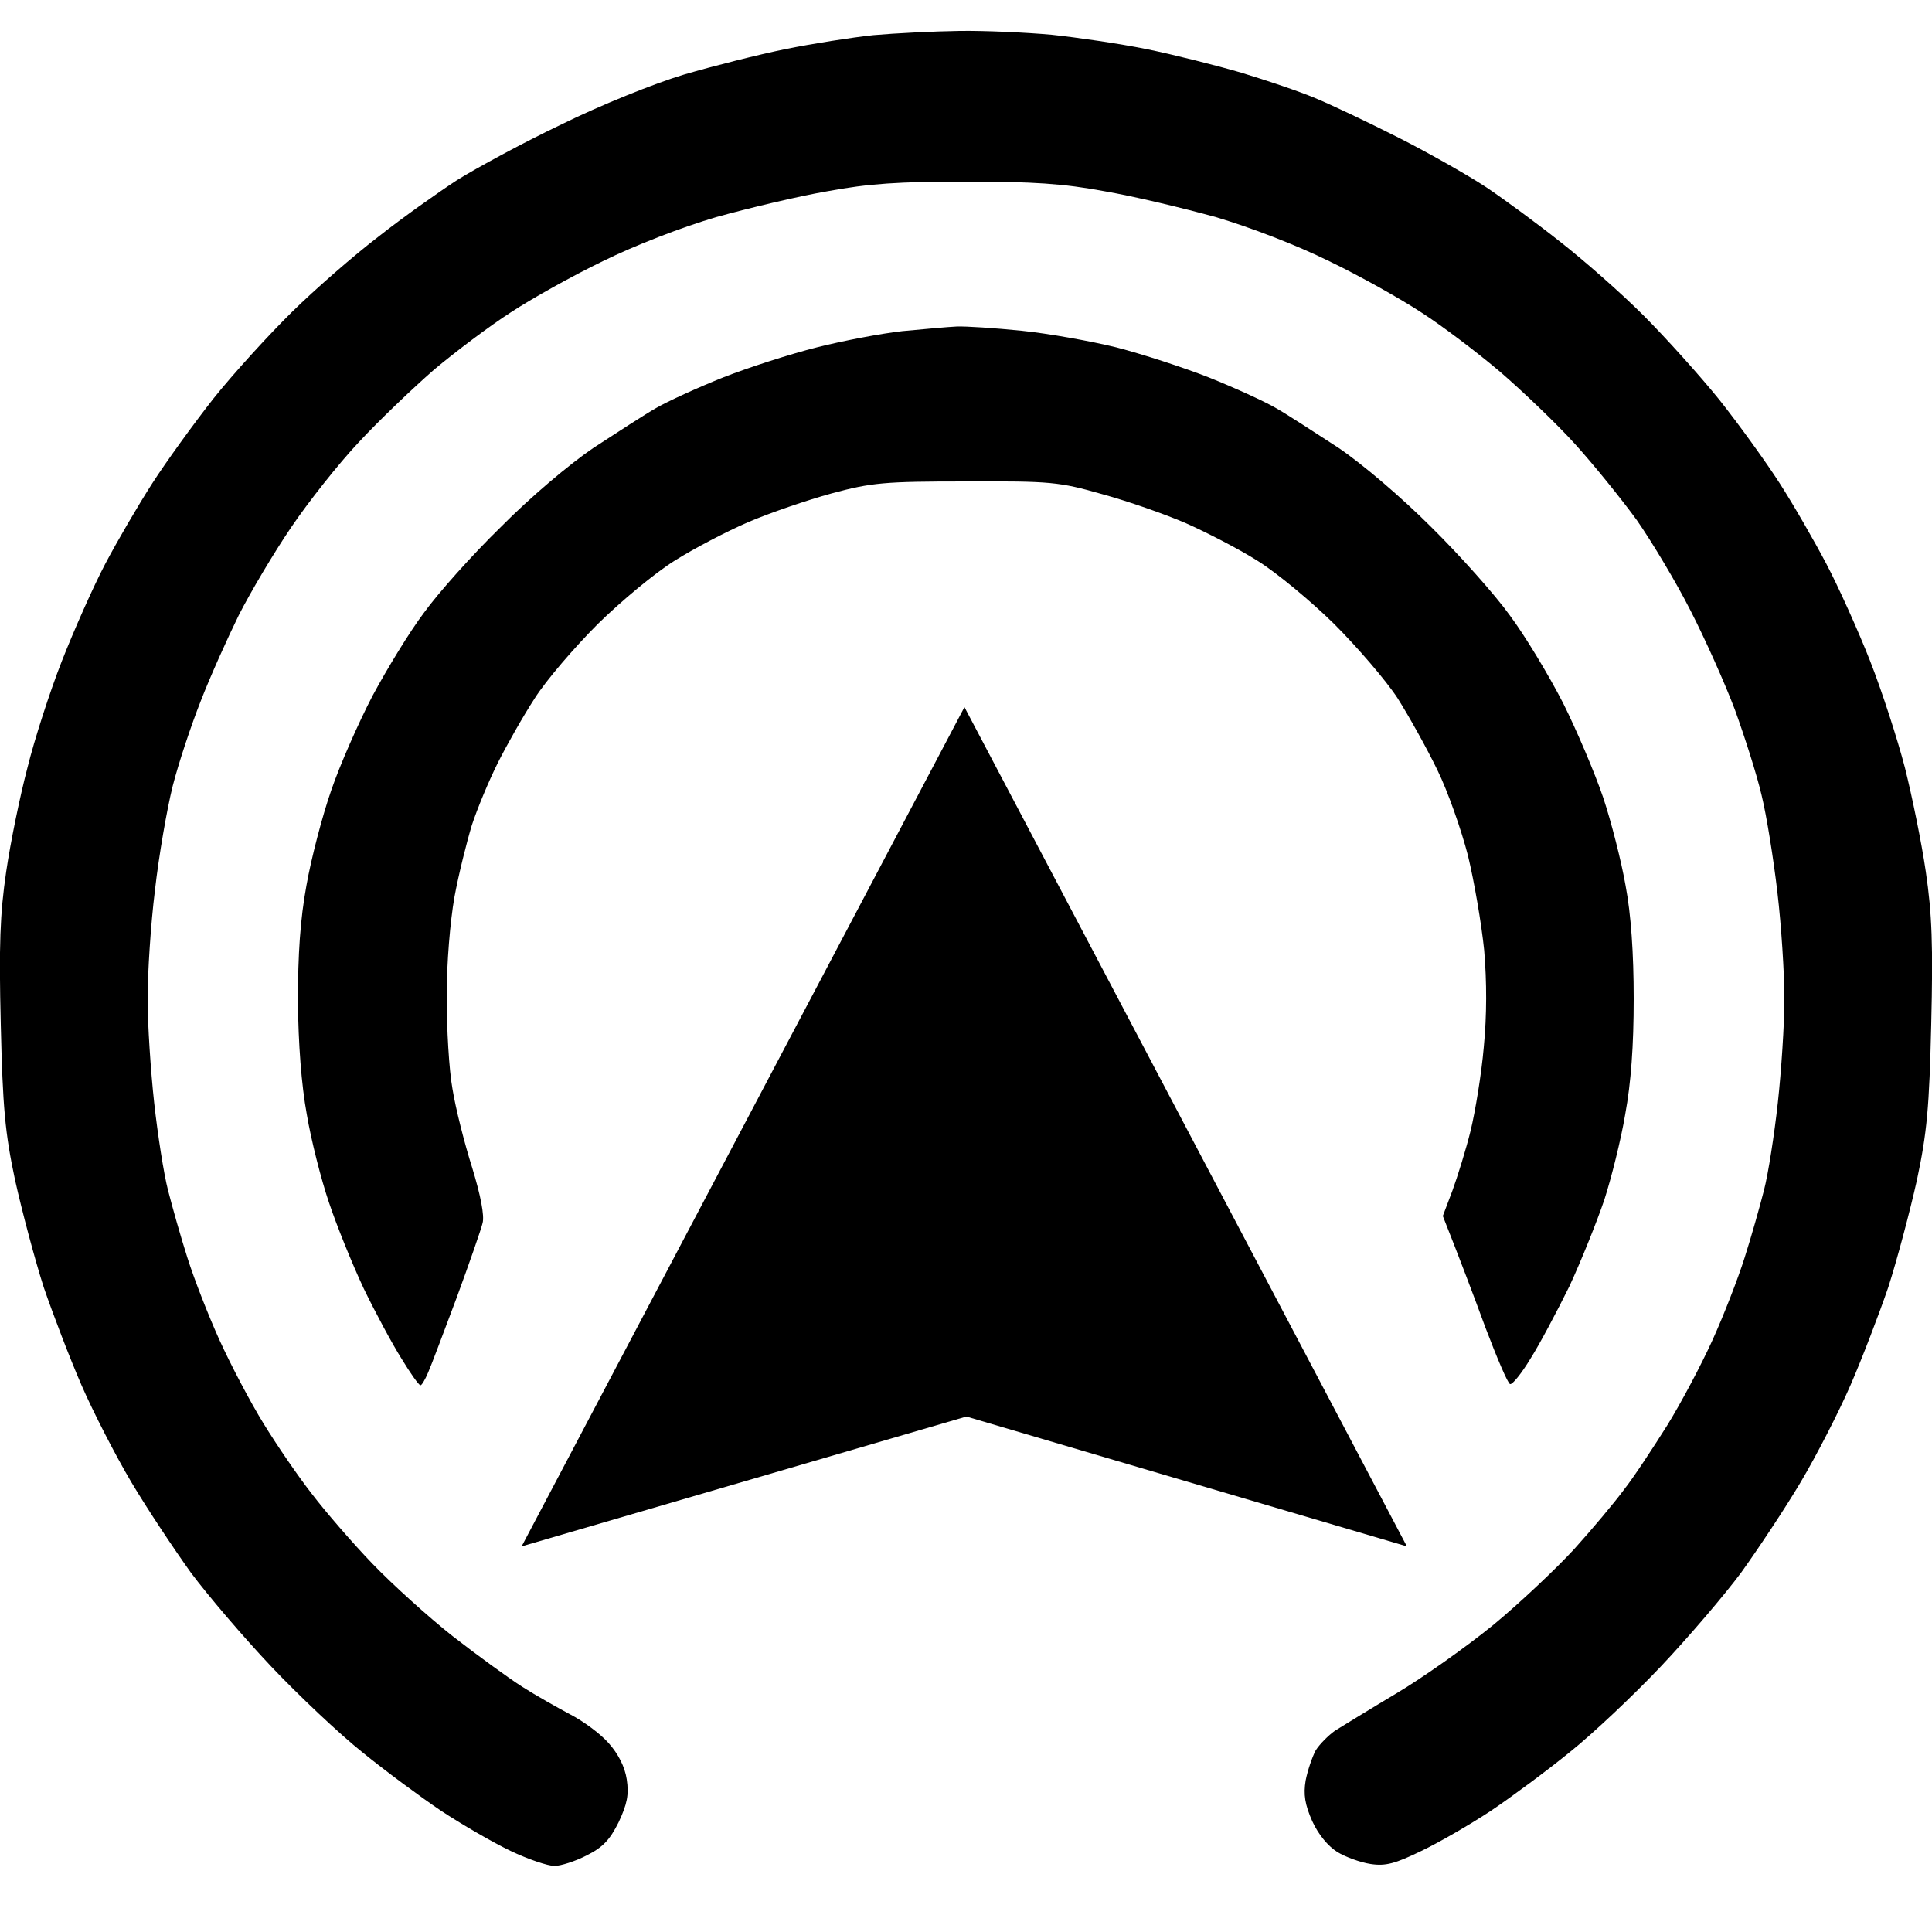
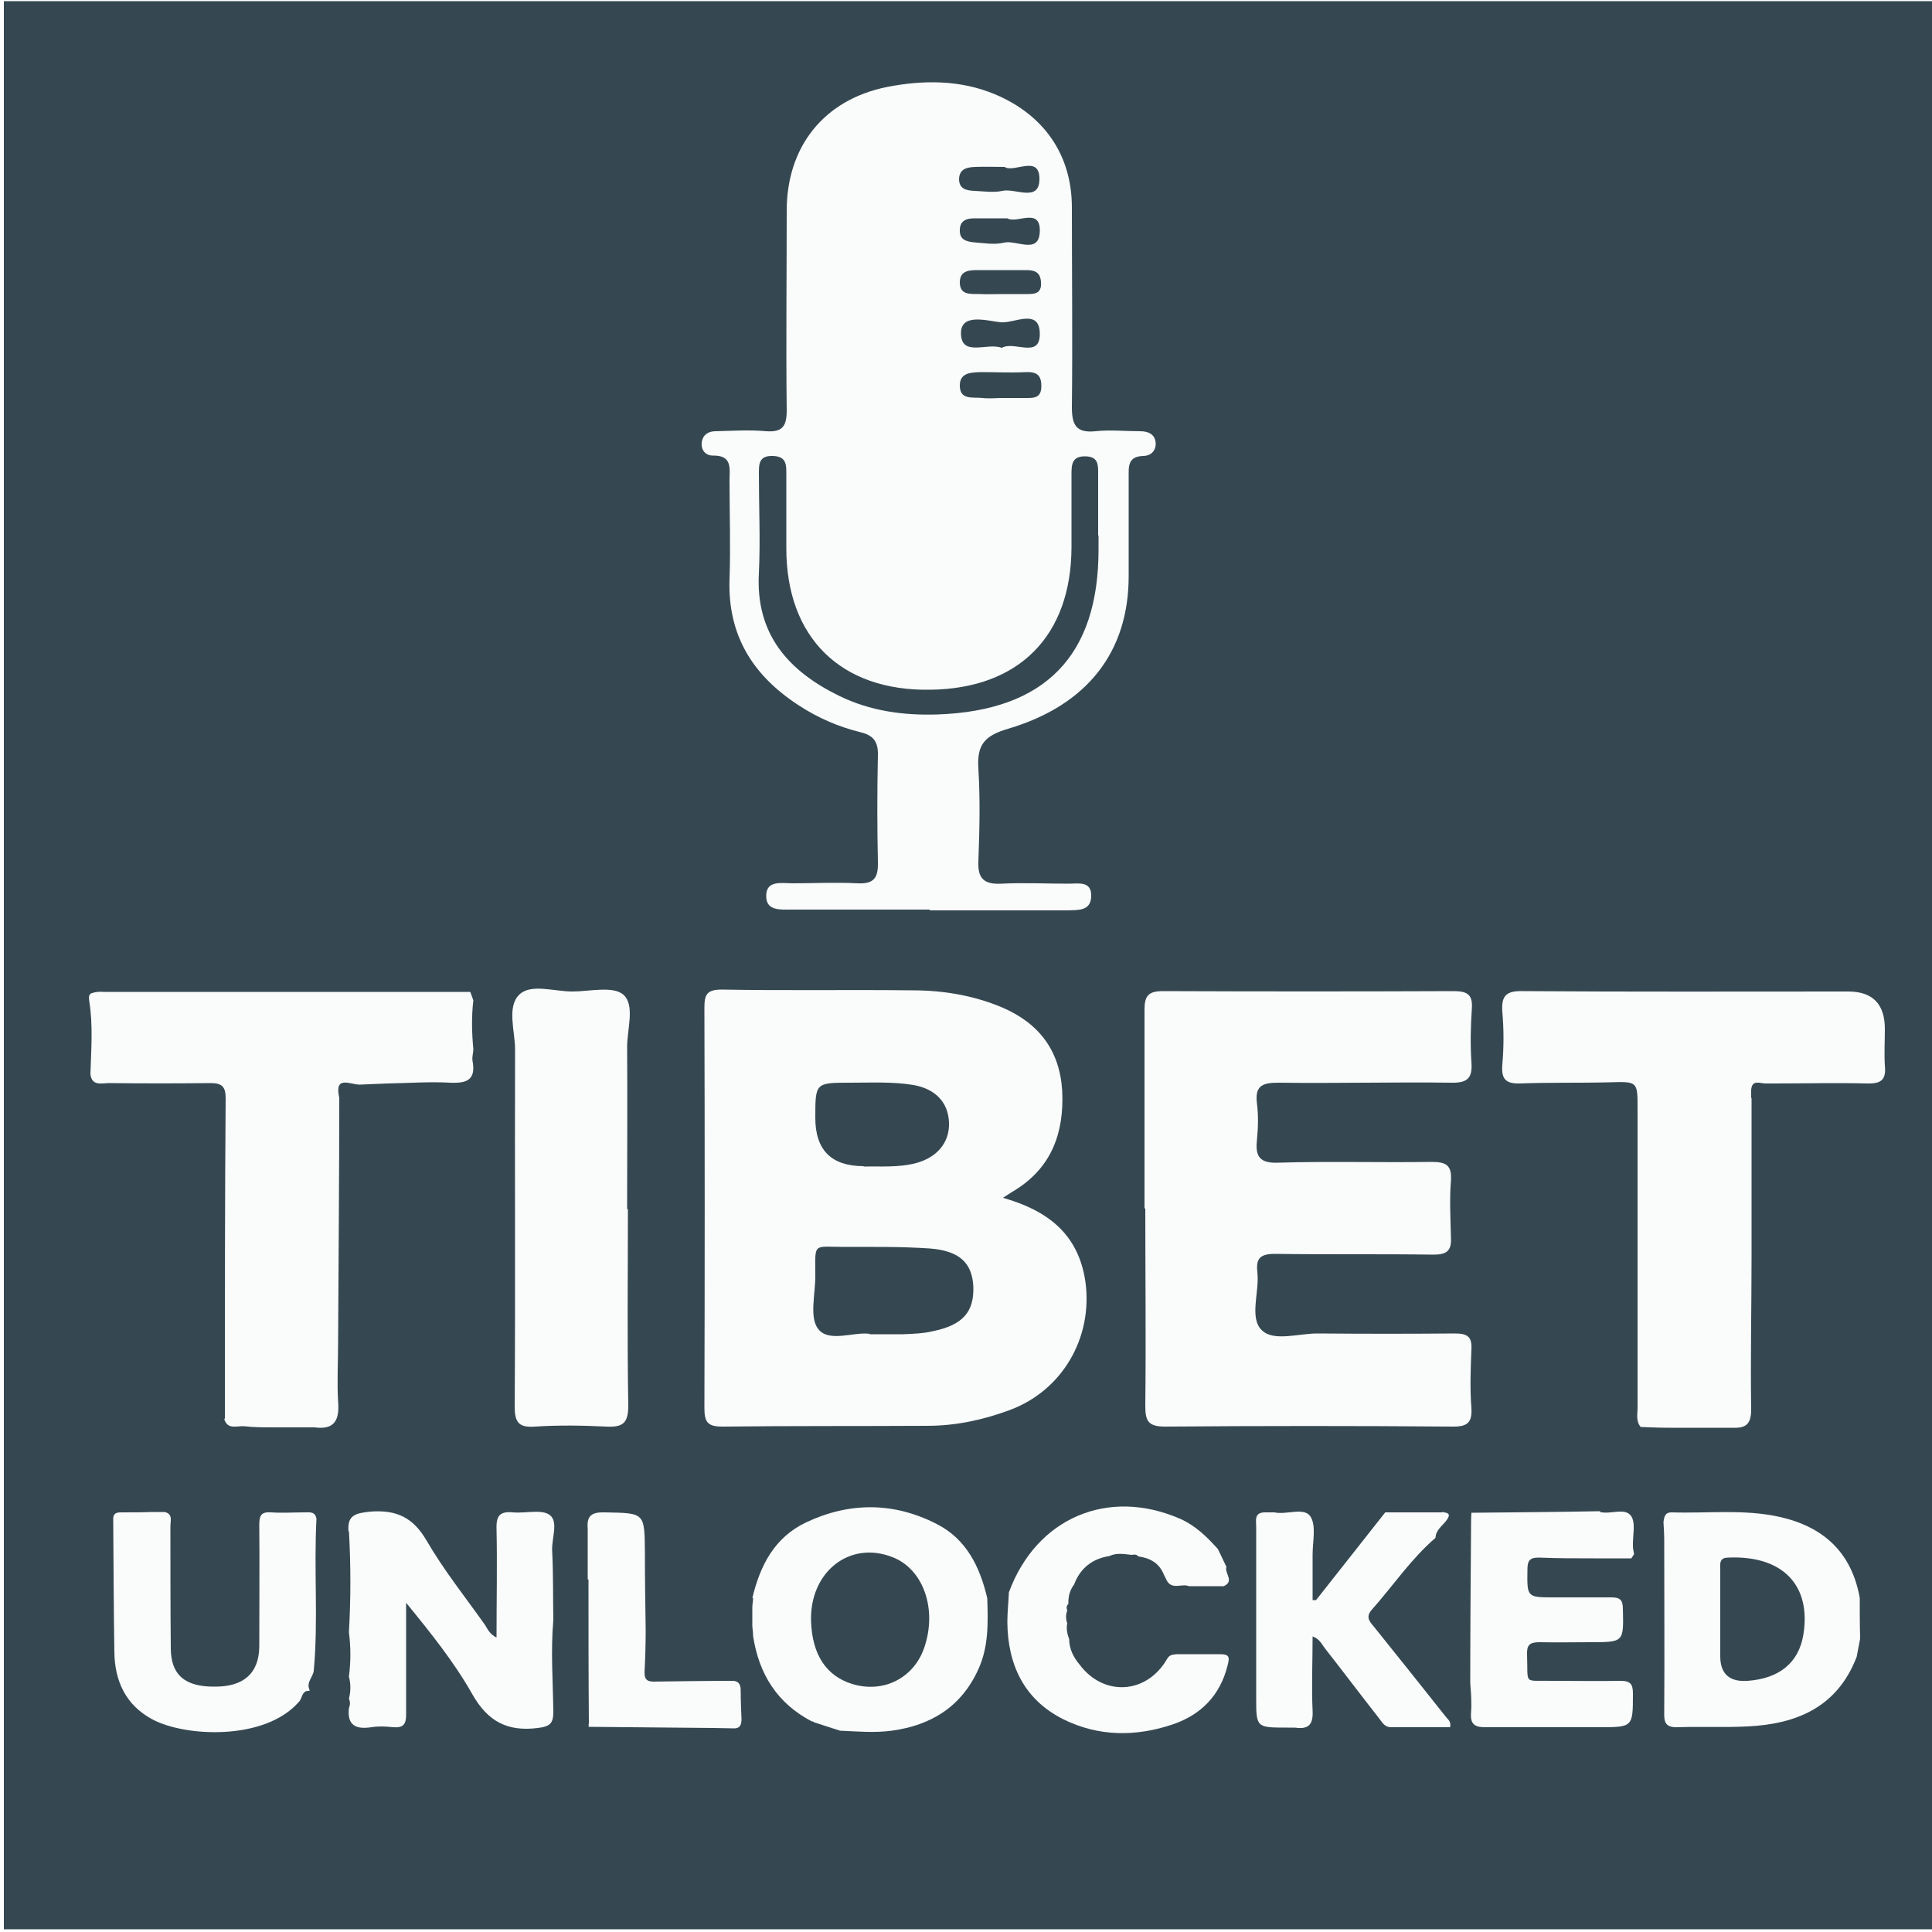
- <svg xmlns="http://www.w3.org/2000/svg" version="1.2" viewBox="0 0 500 500" width="500" height="500">
-   <style />
-   <path fill-rule="evenodd" d="m248.3 8c6.5-0.1 17.3 0.4 23.9 1 6.6 0.7 17.6 2.3 24.5 3.7 6.9 1.4 18 4.2 24.5 6.1 6.6 2 15.2 4.9 19.2 6.6 3.9 1.6 13.6 6.2 21.5 10.2 7.9 4 18.1 9.8 22.8 12.9 4.6 3.1 13.2 9.4 19.1 14.1 5.9 4.6 15.6 13.1 21.5 19 5.8 5.8 14.7 15.7 19.7 21.9 5 6.3 12 16 15.6 21.6 3.6 5.6 9 15 12.1 20.9 3.1 5.9 8.2 17.2 11.3 25.1 3.1 7.9 7.1 20.3 9 27.6 1.8 7.2 4.3 19.3 5.4 26.9 1.6 10.9 1.9 19 1.4 39.5-0.5 21.5-1.1 28.1-3.7 40.3-1.8 8.1-5.1 20.5-7.4 27.7-2.4 7-6.8 18.5-9.8 25.4-3 6.9-8.8 18.2-12.9 25.1-4.1 6.9-11.1 17.4-15.4 23.4-4.4 5.9-13.7 16.8-20.8 24.3-7.1 7.5-17.7 17.5-23.6 22.2-5.9 4.8-15.1 11.6-20.3 15.1-5.3 3.5-13.4 8.2-18 10.4-6.8 3.3-9.3 4-13.2 3.4-2.6-0.4-6.5-1.8-8.6-3.1-2.4-1.5-4.9-4.5-6.5-8-1.9-4.3-2.3-6.9-1.7-10.5 0.5-2.6 1.7-6.1 2.6-7.8 1-1.6 3.3-3.9 5-5.1 1.8-1.1 8.9-5.5 15.8-9.6 6.9-4.1 18.2-12.1 25.2-17.8 6.9-5.7 16.3-14.6 20.9-19.6 4.6-5.1 10.4-12 12.9-15.4 2.6-3.3 7.5-10.8 11.1-16.5 3.6-5.8 8.9-15.8 11.8-22.2 2.9-6.4 6.6-15.9 8.3-21.3 1.7-5.3 3.9-13.1 5-17.4 1.1-4.2 2.7-14.5 3.6-22.7 0.9-8.2 1.7-20.3 1.7-26.9 0-6.6-0.8-19-1.8-27.5-1-8.6-2.8-19.9-4.1-25.2-1.2-5.2-4.4-15.2-6.9-22.1-2.6-6.9-7.8-18.5-11.5-25.7-3.7-7.3-10-17.8-13.9-23.4-4-5.5-11.2-14.4-16-19.7-4.8-5.3-13.6-13.7-19.4-18.7-5.9-5-15-11.9-20.3-15.3-5.3-3.5-16-9.5-23.9-13.3-8.5-4.2-20.5-8.8-29.3-11.4-8.3-2.3-21.2-5.4-28.8-6.7-10.7-2-18.6-2.5-36-2.5-17.2 0-25.1 0.5-35.8 2.5-7.6 1.3-20.5 4.4-28.8 6.7-8.8 2.6-20.8 7.2-29.3 11.4-7.9 3.8-18.6 9.8-23.9 13.3-5.3 3.4-14.2 10.1-19.8 14.8-5.5 4.8-14.3 13.2-19.4 18.7-5.2 5.5-13.1 15.5-17.5 22-4.5 6.6-10.6 16.9-13.6 22.8-2.9 5.9-7.4 15.9-9.8 22.1-2.5 6.3-5.8 16.2-7.3 22.1-1.5 6-3.6 18.1-4.6 27-1.1 8.8-1.9 21.5-1.9 28.1 0 6.6 0.8 18.7 1.7 26.9 0.9 8.2 2.5 18.5 3.6 22.7 1.1 4.3 3.3 12.1 5 17.4 1.7 5.4 5.4 14.9 8.3 21.3 2.9 6.4 8 16.1 11.4 21.6 3.3 5.4 8.9 13.6 12.5 18.2 3.5 4.6 10.6 12.8 15.7 18.1 5.2 5.4 14.5 13.8 20.7 18.7 6.3 4.9 14.4 10.8 18 13.1 3.6 2.3 9.3 5.5 12.5 7.2 3.3 1.7 7.8 5 9.9 7.4 2.5 2.8 4.2 6.1 4.7 9.4 0.6 4 0.1 6.4-2.1 11.1-2.3 4.6-4.1 6.5-8.3 8.6-2.9 1.5-6.7 2.7-8.3 2.7-1.7 0-6.8-1.7-11.4-3.9-4.6-2.2-12.7-6.9-18-10.4-5.2-3.5-14.4-10.3-20.3-15.1-5.9-4.7-16.5-14.7-23.6-22.2-7.1-7.5-16.4-18.4-20.8-24.3-4.3-6-11.3-16.5-15.4-23.4-4.1-6.9-9.9-18.2-12.9-25.1-3-6.9-7.4-18.4-9.8-25.4-2.3-7.2-5.6-19.6-7.4-27.7-2.6-12.2-3.2-18.8-3.7-40.3-0.5-20.5-0.2-28.6 1.4-39.5 1.1-7.6 3.6-19.7 5.5-26.9 1.8-7.3 5.8-19.7 8.9-27.6 3.1-7.9 8.1-19.2 11.2-25.1 3.1-5.9 8.6-15.3 12.2-20.9 3.6-5.6 10.7-15.4 15.8-21.9 5.1-6.4 14.3-16.5 20.4-22.5 6-5.9 16.1-14.7 22.4-19.5 6.2-4.9 15.4-11.4 20.3-14.6 5-3.1 17.1-9.7 27-14.4 9.9-4.9 24-10.6 31.7-12.9 7.5-2.2 19.4-5.2 26.3-6.6 6.9-1.4 17.1-3 22.7-3.6 5.6-0.5 15.6-1 22.3-1.1zm-0.7 76.5c2.3-0.1 9.9 0.4 16.8 1.1 6.9 0.7 18 2.7 24.5 4.3 6.6 1.7 17.4 5.2 24 7.8 6.5 2.6 14.4 6.2 17.3 7.9 3 1.7 10.2 6.4 16.2 10.3 6.2 4.2 16.3 12.8 24 20.5 7.3 7.2 16.5 17.5 20.3 22.8 3.9 5.2 10.1 15.5 13.8 22.7 3.6 7.2 8.3 18.3 10.4 24.5 2.1 6.3 4.7 16.5 5.8 22.8 1.4 7.4 2.1 17.5 2.1 29.3 0 12.1-0.7 21.8-2.2 29.9-1.1 6.6-3.6 16.5-5.4 22.1-1.9 5.6-5.9 15.6-9 22.3-3.2 6.5-7.7 15-10.1 18.8-2.3 3.8-4.7 6.8-5.3 6.6-0.6-0.2-3.4-6.8-6.4-14.7-2.9-7.9-6.6-17.7-11-28.8l2.5-6.6c1.3-3.6 3.5-10.6 4.7-15.5 1.2-5 2.8-14.6 3.4-21.6 0.8-8.3 0.8-16.8 0.1-25.1-0.7-6.9-2.6-17.9-4.2-24.5-1.7-6.6-5.2-16.6-7.9-22.1-2.7-5.6-7.4-14-10.3-18.6-3-4.6-10.4-13.2-16.4-19.2-6-5.9-14.9-13.3-19.9-16.4-4.9-3.1-13.3-7.4-18.5-9.7-5.3-2.3-15-5.7-21.6-7.5-11.2-3.2-13.3-3.4-35.4-3.3-21.1 0-24.3 0.3-34.7 3.1-6.2 1.7-15.9 5-21.5 7.4-5.6 2.4-14.2 6.9-19.1 10-5 3.1-13.9 10.5-19.9 16.4-6 6-13.4 14.6-16.3 19.2-3 4.6-7.3 12.2-9.6 16.8-2.3 4.6-5.3 11.8-6.7 16.1-1.3 4.3-3.4 12.6-4.5 18.6-1.1 6.3-2 16.9-2 25.7 0 8.2 0.6 19 1.5 23.9 0.8 5 3.1 14.1 5.1 20.4 2.2 7.2 3.2 12.4 2.7 14.3-0.4 1.7-3.4 10.3-6.7 19.3-3.3 8.8-6.6 17.6-7.4 19.4-0.8 1.9-1.7 3.4-2 3.3-0.4 0-2.6-3.1-4.9-6.9-2.4-3.8-6.8-12-9.8-18.2-3-6.4-7-16.3-9-22.3-2-5.9-4.6-16.1-5.7-22.7-1.4-7.6-2.2-18.3-2.3-29.3 0-12.1 0.6-21.2 2.2-29.9 1.2-6.9 4.1-18 6.4-24.6 2.2-6.5 7.1-17.6 10.7-24.5 3.7-6.9 9.6-16.6 13.3-21.5 3.6-5 12.5-15 19.9-22.2 7.6-7.7 17.8-16.3 24-20.5 6-3.9 13.2-8.6 16.2-10.3 2.9-1.7 10.8-5.3 17.3-7.9 6.6-2.6 17.5-6.1 24.3-7.8 6.7-1.7 16.7-3.6 22.1-4.2 5.4-0.5 11.8-1.1 14.1-1.2z" />
-   <path d="m249.6 183l114.5 217.2-114-33.6-115.1 33.6z" />
+ <svg xmlns="http://www.w3.org/2000/svg" version="1.1" viewBox="0 0 500 500">
+   <defs>
+     <style>
+       .cls-1 {
+         fill: #354852;
+       }
+ 
+       .cls-2 {
+         fill: #fafbfb;
+       }
+     </style>
+   </defs>
+   <g>
+     <g id="Layer_1">
+       <rect class="cls-1" x="1" y=".3" width="499" height="499" />
+       <g>
+         <path class="cls-2" d="M90.2,396.4c-.4-4.3,1.8-4.8,5.7-5.2,6.7-.5,11,1.5,14.5,7.5,4.4,7.6,10,14.6,15.1,21.8.7,1.1,1.2,2.4,3,3.3,0-9.6.2-18.9,0-28.2-.1-3.5,1-4.5,4.3-4.2,3.2.3,7.4-.9,9.5.7,2.3,1.8.4,6.1.6,9.3.3,6,.2,11.9.3,17.9-.7,7.9-.1,15.7,0,23.6,0,3-.7,3.9-4,4.3-7.9,1-13-1.7-17-8.8-4.7-8.3-10.8-15.9-17.1-23.6,0,3.8,0,7.7,0,11.5,0,5.8,0,11.7,0,17.5,0,2.5-.8,3.4-3.3,3.2-1.9-.2-3.8-.3-5.7,0-3.9.6-6.3-.4-5.8-4.9.3-.8.4-1.6,0-2.5.5-1.9.5-3.8,0-5.7.5-3.8.5-7.6,0-11.5.5-8.7.5-17.4,0-26.2Z" />
+         <path class="cls-2" d="M194.7,413.6c2-8.4,5.7-15.7,13.9-19.6,11.2-5.3,22.7-5.3,33.8.4,7.7,3.9,11.2,11.1,13.1,19.2.2,6.2.4,12.5-2.3,18.4-4.4,9.7-12.2,14.5-22.4,15.9-4.5.6-8.9.2-13.4,0-2.3-.7-4.6-1.5-6.8-2.2l-.2-.2s-.3,0-.3,0c-9-4.7-13.7-12.3-15.2-22.1,0-.8-.1-1.6-.2-2.5,0-1.6,0-3.3,0-4.9,0-.8.2-1.6.2-2.5ZM209.9,419.6c.3,8.6,3.9,14.1,10.6,16.2,8.1,2.5,16-1.5,18.7-9.4,3.4-9.9-.2-20.3-8.2-23.4-11.1-4.4-21.5,3.8-21.1,16.6Z" />
+         <path class="cls-2" d="M430.5,393.9c.2-1.2.3-2.5,2.1-2.5,9.4.3,18.8-.9,28.1,1.2,11.4,2.6,18.5,9.3,20.6,20.9,0,3.5,0,7.1.1,10.6-.3,1.6-.6,3.1-.9,4.7-5,13-15.5,17.4-28.3,18-6,.3-12,0-18,.2-3,.1-3.6-1.1-3.5-3.8.1-14.8,0-29.7,0-44.5,0-1.6-.1-3.3-.2-4.9ZM445.2,419.2c0,3.1,0,6.3,0,9.4q0,6.9,7.1,6.4c8.2-.6,13.2-4.7,14.4-11.9,2.1-12.8-5.3-20.6-19.4-20-2,0-2.2,1.1-2.1,2.6,0,4.5,0,9,0,13.5Z" />
+         <path class="cls-2" d="M29.3,392.9c.1-1.5,1.2-1.5,2.3-1.5,2.6,0,5.1,0,7.7-.1,1.1,0,2.2,0,3.3,0,2.2.5,1.5,2.3,1.5,3.7,0,10.5,0,21,.1,31.5,0,7,3.7,10.1,11.5,10,7.4,0,11.3-3.5,11.4-10.3,0-10.5.1-21,0-31.5,0-2.4.4-3.5,3.1-3.3,2.8.2,5.7,0,8.6,0,1.3,0,2.8-.3,3.1,1.7-.7,13.1.5,26.2-.7,39.3-.2,1.6-2,3-1.1,4.9v.3c-2.1-.2-1.8,2-2.8,2.9-8.9,10.1-29.6,9-38,4.4-6.8-3.7-9.6-9.9-9.7-17.3-.2-11.6-.2-23.2-.3-34.7Z" />
+         <path class="cls-2" d="M278.1,409.9c-1.2,1.5-1.7,3.3-1.6,5.2-.6.5-.5,1.1-.3,1.7-.4,1.1-.4,2.2,0,3.3-.3,1.4,0,2.8.5,4.1,0,2.5,1.1,4.7,2.7,6.6,6.2,8.3,17.3,7.7,22.6-1.4.7-1.3,1.7-1.2,2.7-1.3,3.7,0,7.4,0,11,0,2.4,0,2.6.7,2,2.9-1.9,7.7-6.8,12.7-14,15.2-9.6,3.3-19.4,3.3-28.6-1.3-10.1-5.1-14.3-14.1-14.4-25.1,0-2.6.3-5.2.4-7.7,7.1-19.3,25.7-27.2,44.4-19,4,1.8,6.9,4.7,9.7,7.8.7,1.5,1.5,3.1,2.2,4.6-.6,1.6,2.2,3.7-.7,5-3,0-6,0-9,0-1.9-.8-4.6,1.2-5.9-1.8l-.6-1.2c-1.2-3-3.6-4.3-6.6-4.7-.5-.6-1.1-.5-1.7-.4-2-.2-3.9-.6-5.8.3-4.4.7-7.5,3.1-9.1,7.3Z" />
+         <path class="cls-2" d="M414.1,391.3c2.7.7,6.4-1.2,8,1,1.3,1.8.4,5.2.5,7.9,0,.7.2,1.3.3,2-.2.4-.5.7-.7,1.1-3.2,0-6.4,0-9.7,0-4.8,0-9.5,0-14.3-.2-2.4,0-2.9.9-2.9,3.1-.1,7.2-.2,7.2,7,7.2,4.9,0,9.8,0,14.7,0,2.3,0,3,.7,3,3,.2,8.6.3,8.6-8.5,8.6-4.4,0-8.7.1-13.1,0-2.5,0-3.3.7-3.2,3.2.3,8.1-1.1,6.6,6.6,6.8,5.9,0,11.7.1,17.6,0,2.6,0,3.2.9,3.2,3.3,0,8.7,0,8.7-8.8,8.7-9.8,0-19.6,0-29.4,0-2.8,0-3.9-.8-3.7-3.7.2-2.6,0-5.2-.2-7.7,0-13.2.1-26.4.2-39.6,0-1.5,0-3,.1-4.5,11.1-.1,22.2-.2,33.3-.4Z" />
+         <path class="cls-2" d="M373.2,391.3c1.3.2,2.5.3,1.2,2.1-1.1,1.5-2.8,2.5-2.9,4.6-6.3,5.4-10.9,12.3-16.4,18.5-1.7,1.9-.8,3,.4,4.4,6.2,7.7,12.4,15.5,18.6,23.3.5.7,1.5,1.2,1.2,2.8-5,0-10.1,0-15.3,0-1.7,0-2.3-1.3-3.1-2.3-4.7-6-9.3-12.1-14-18.1-.8-1-1.3-2.4-3.2-3.1,0,6.6-.3,12.9,0,19.2.2,3.8-1.2,4.9-4.6,4.4-.7,0-1.4,0-2,0-8,0-8,0-8-7.8,0-14.7,0-29.4,0-44.1,0-1.7-.6-3.8,2.3-3.8.8,0,1.6,0,2.4,0,3.2.7,7.6-1.4,9.3,1,1.6,2.4.6,6.5.6,9.9,0,3.9,0,7.9,0,11.8.3,0,.6,0,.9,0,6-7.6,11.9-15.1,17.9-22.7.8,0,1.6,0,2.4,0,4.1,0,8.2,0,12.3,0Z" />
+         <path class="cls-2" d="M152.1,408.7c0-4.1,0-8.2,0-12.3,0-.3,0-.5,0-.8-.3-3.3,1-4.3,4.4-4.2,10.4.2,10.3,0,10.4,10.4,0,6.7.1,13.3.2,20,0,3.7-.1,7.3-.3,11,0,1.8.6,2.4,2.4,2.4,6.9-.1,13.8-.2,20.7-.2,1.8.3,1.8,1.6,1.8,3,0,2.3.1,4.5.2,6.8,0,1.3-.2,2.5-1.9,2.5-1.8,0-3.5-.1-5.3-.1-10.8-.1-21.6-.2-32.4-.3.1-.2.1-.4,0-.6,0,0,.1-.2.1-.2v-.2c-.1-12.4-.1-24.7-.1-37.1Z" />
+       </g>
+       <path class="cls-2" d="M259.6,310c11.6,3.3,19.5,9.4,21.3,21.7,2,14.5-6,28.3-19.8,33.3-6.8,2.5-13.8,4-21.1,4-17.7.1-35.4,0-53.1.2-3.8,0-4.6-1.2-4.6-4.8.1-34.5.1-69,0-103.5,0-3.4.5-4.8,4.5-4.8,16.5.3,32.9,0,49.4.2,7.9,0,15.7,1.3,23.1,4.4,9.6,4.1,15,11.2,15.6,21.7.5,10.7-2.7,19.7-12.2,25.6-.9.5-1.7,1.1-3,1.9ZM225.1,345.3c3.3,0,6,0,8.6,0,2.6-.1,5.3-.2,7.8-.8,7.7-1.6,10.6-5,10.4-11.5-.3-6.1-3.5-9.3-11.3-9.9-7.3-.5-14.7-.4-22.1-.4-8.3,0-7.5-1.3-7.5,7.6,0,4.7-1.6,10.8.8,13.7,2.8,3.5,9.2.6,13.3,1.2ZM223.5,301.9c4.5-.1,9.1.3,13.6-.9,5.5-1.5,8.7-5.4,8.5-10.5-.2-5.2-3.5-8.7-9.2-9.7-5.4-.9-10.8-.6-16.3-.6-9.1,0-9.1,0-9.1,9.1q0,12.5,12.5,12.5Z" />
+       <path class="cls-2" d="M296.2,312.8c0-17.2,0-34.3,0-51.5,0-3.6,1-4.8,4.8-4.8,25.1.1,50.2.1,75.2,0,3.7,0,5,1,4.7,4.7-.3,4.5-.4,9.1-.1,13.7.3,4-.9,5.4-5.2,5.3-14.9-.2-29.8.2-44.7,0-4.1,0-6.2.7-5.6,5.4.4,3.1.3,6.3,0,9.4-.5,4.4.8,6.1,5.6,5.9,13.1-.4,26.3,0,39.5-.2,3.7,0,5.4.7,5.1,4.9-.4,4.9-.1,9.8,0,14.7.2,3.4-1.1,4.4-4.5,4.4-13.7-.2-27.4,0-41-.2-3.8,0-5,1.1-4.6,4.7.6,5.2-2.2,11.9,1.2,15.1,3.1,3,9.7.7,14.7.8,11.7.1,23.5.1,35.2,0,3.2,0,4.5.8,4.3,4.1-.2,5.1-.4,10.2,0,15.2.2,3.6-.9,4.8-4.6,4.8-24.9-.2-49.8-.2-74.7,0-4.5,0-5.1-1.6-5.1-5.5.2-17,0-34,0-51,0,0,0,0-.1,0Z" />
+       <path class="cls-2" d="M240.6,235.4c-11.9,0-23.8,0-35.7,0-2.9,0-6.7.4-6.6-3.6,0-4.1,4.1-3.2,6.9-3.2,5.6,0,11.2-.3,16.7,0,4.3.2,5.4-1.4,5.3-5.5-.2-9.2-.2-18.4,0-27.6.1-3.6-1.2-5.2-4.5-6-5.7-1.4-11-3.7-15.9-6.9-11.9-7.7-18.5-18.1-18-32.7.3-8.5,0-17,0-25.5,0-3.1.8-6.6-4.3-6.5-1.9,0-3.1-1.4-2.9-3.4.3-2,1.7-2.9,3.6-2.9,4.4-.1,8.8-.4,13.1,0,4.2.3,5.3-1.3,5.3-5.4-.2-17.2,0-34.4,0-51.7,0-16.4,9.5-28.7,26-32,9.2-1.8,18.8-1.9,27.9,1.9,12.6,5.3,19.9,15.6,19.9,29.3,0,17.2.2,34.4,0,51.7,0,4.7,1.2,6.7,6.1,6.2,3.8-.4,7.8,0,11.6,0,2.1,0,3.9.8,4,3.2,0,2-1.4,3.2-3.2,3.2-4.1.1-3.8,2.8-3.8,5.6,0,8.5,0,17,0,25.5,0,19.5-10.6,33.4-31.2,39.5-6.1,1.8-8.1,4.1-7.7,10.3.5,8,.3,16,0,24-.2,4.5,1.5,6,5.9,5.8,5.8-.3,11.6,0,17.5,0,2.5,0,6-.8,5.8,3.4-.2,3.7-3.4,3.4-6.1,3.5-11.9,0-23.8,0-35.7,0h0ZM284.2,138.6c0-5.3,0-10.7,0-16,0-2.2.1-4.4-3.2-4.5-3.6-.1-3.7,2.1-3.7,4.7,0,6.3,0,12.6,0,18.9-.1,22.9-13.6,36.5-36.5,36.8-23.2.4-37.3-13.5-37.3-36.6,0-6.3,0-12.6,0-18.9,0-2.5.2-4.9-3.5-5-3.7-.1-3.6,2.2-3.6,4.8,0,8.5.4,17,0,25.5-.9,15.9,7.7,25.4,20.8,31.8,8,3.9,16.6,5.1,25.5,4.8,27.8-1,41.6-15.2,41.6-42.7,0-1.2,0-2.4,0-3.6ZM259.3,90c3.2-1.8,9.7,2.8,9.8-3.4.1-7.1-6.7-2.8-10.2-3.2-3.5-.4-10.2-2.4-10.2,2.8,0,6.3,6.8,2.4,10.5,3.8ZM259.3,103c1.9,0,3.9,0,5.8,0,2.3,0,4.4.2,4.4-3.1,0-2.9-1.3-3.7-4-3.6-3.9.2-7.7,0-11.6,0-2.3.1-5.4,0-5.5,3.3-.1,4.1,3.4,3.1,5.9,3.4,1.7.2,3.4,0,5.1,0ZM260.2,43.2c-3,0-5.5-.1-7.9,0-1.9.1-4,.4-4.1,3.1,0,2.7,2,3,4,3.1,2.4.1,4.9.5,7.2,0,3.4-.8,9.8,3.2,9.6-3.4-.2-5.8-6.3-1.4-8.9-2.7ZM260.7,56.5c-3.2,0-5.8,0-8.5,0-2.1,0-3.9.6-3.8,3.3,0,2.2,1.7,2.7,3.5,2.9,2.7.2,5.4.7,7.9.1,3.2-.8,9.1,3.2,9.3-2.9.2-6.4-6-1.9-8.4-3.4ZM259.4,76.1s0,0,0,0c1.9,0,3.8,0,5.8,0,2.2,0,4.5.2,4.2-3.2-.2-2.6-1.8-3-3.9-3-4.1,0-8.2,0-12.3,0-2.1,0-4.7,0-4.8,3-.1,3.7,3,3.1,5.2,3.2,1.9.1,3.8,0,5.8,0Z" />
+       <path class="cls-2" d="M453.3,284.1c0,13.7,0,27.3,0,41,0,13.2-.3,26.4-.1,39.7,0,3.4-1.1,4.8-4.4,4.7-5.6,0-11.2,0-16.8,0-2.5,0-4.9-.1-7.4-.2-1.4-1.7-.7-3.7-.8-5.6,0-25.6,0-51.2,0-76.8,0-7.1,0-7-7.3-6.8-7.7.2-15.4,0-23.1.3-3.8.1-4.9-1.2-4.6-4.9.4-4.5.4-9.1,0-13.7-.3-4.2,1.1-5.4,5.3-5.3,28.1.2,56.1.1,84.2.1q9.5,0,9.5,9.7c0,3.2-.2,6.3,0,9.5.4,3.9-1.2,4.7-4.8,4.6-7.9-.2-15.8,0-23.7,0-.8,0-1.6,0-2.4,0-1.5,0-3.5-1.1-3.7,1.7v2.1Z" />
+       <path class="cls-2" d="M58.2,367.2c0-2.1,0-4.2,0-6.3,0-25.6,0-51.2.2-76.7,0-3-1-3.9-3.9-3.9-8.8.1-17.5.1-26.3,0-1.8,0-4.5.9-4.8-2.4.2-6.3.7-12.6-.3-18.8-.3-2,.3-2,1.5-2.3.9-.2,1.7-.1,2.6-.1,31.5,0,63,0,94.5,0,.3.7.5,1.4.8,2.2-.5,4.2-.4,8.4,0,12.6,0,1-.4,2.1-.2,3.1.9,4.9-1.5,5.8-5.8,5.6-5.3-.3-10.7.1-16.1.2-2.5.1-5,.2-7.4.3-2.6-.1-6.5-2.4-5.2,3.4,0,21.1-.2,42.3-.3,63.4,0,5.1-.3,10.2,0,15.2.4,4.8-.9,7.4-6.1,6.7-1.1,0-2.1,0-3.2,0-2.5,0-4.9,0-7.4,0-2.6,0-5.1,0-7.7-.3-1.9-.1-4.3,1-5.1-2Z" />
+       <path class="cls-2" d="M162.5,312.9c0,17-.2,34,.1,50.9,0,4.6-1.5,5.6-5.7,5.4-6.1-.3-12.3-.4-18.4,0-4.2.3-5.3-1-5.3-5.2.2-30.8,0-61.6.1-92.4,0-4.8-2.2-11,1.1-14.2,3-2.9,9-.8,13.7-.8,4.5,0,10.5-1.5,13.2.8,3.1,2.7,1,8.9,1,13.5.1,14,0,28,0,42Z" />
+     </g>
+   </g>
</svg>
